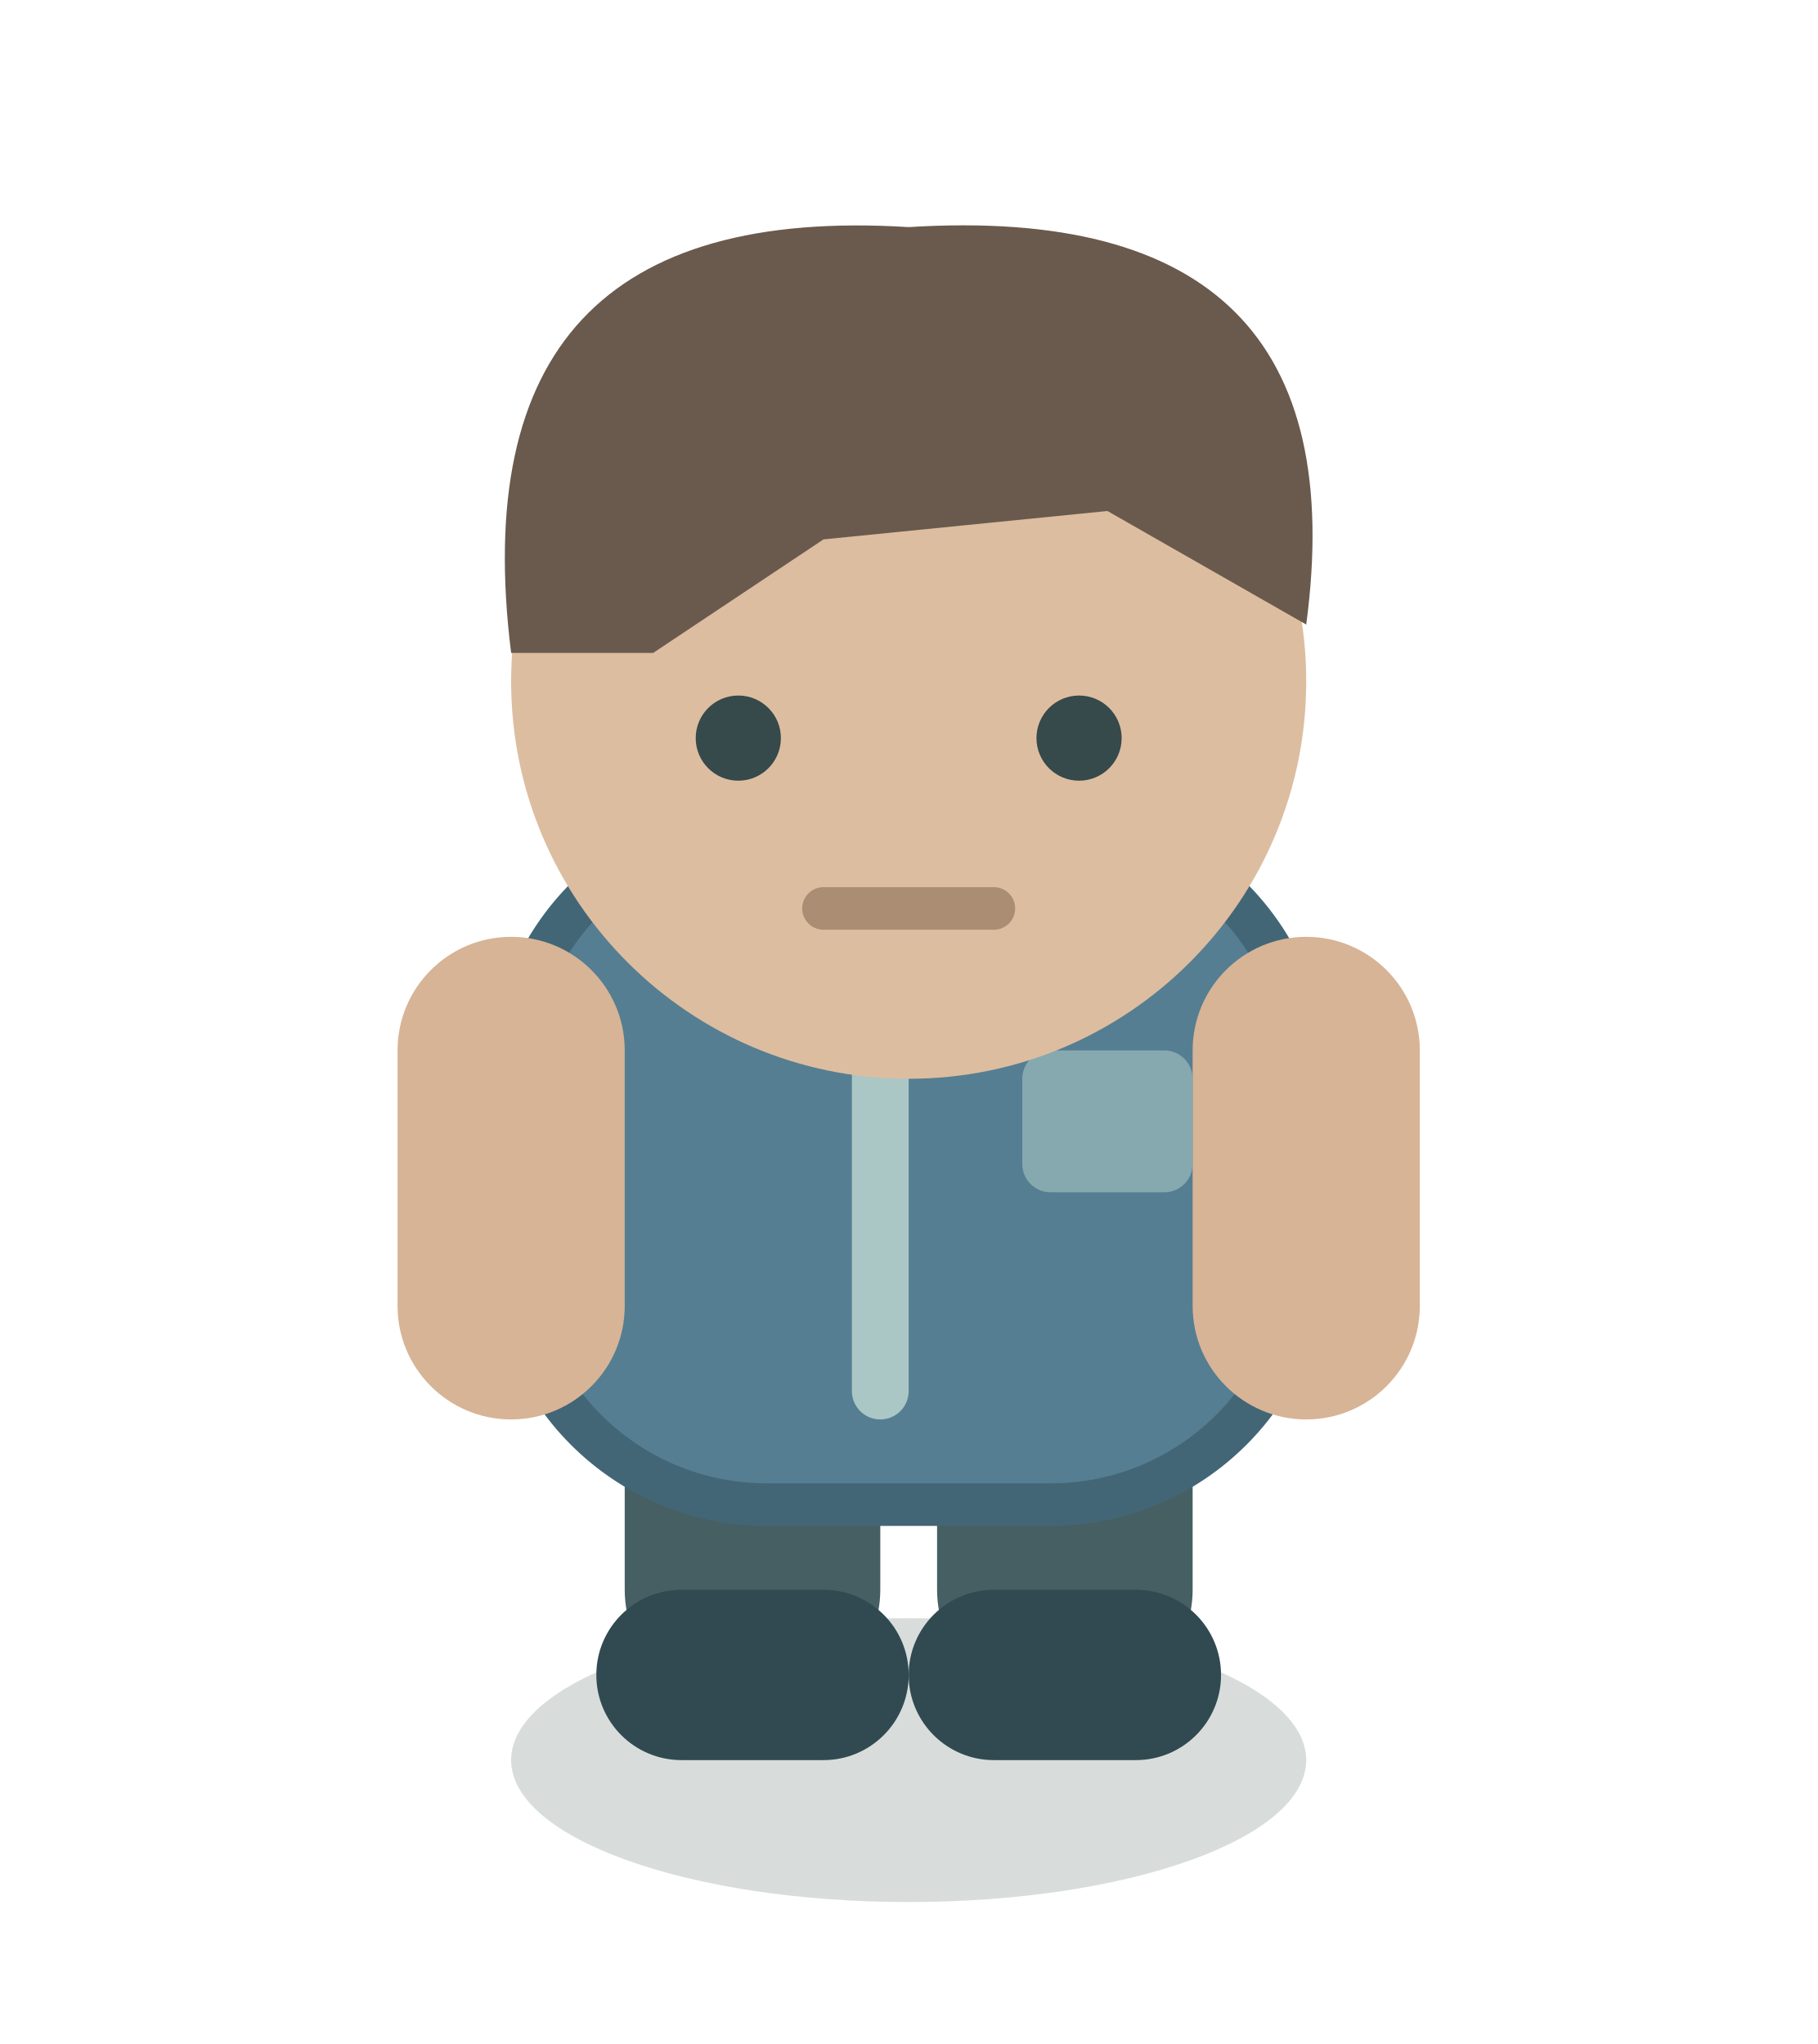
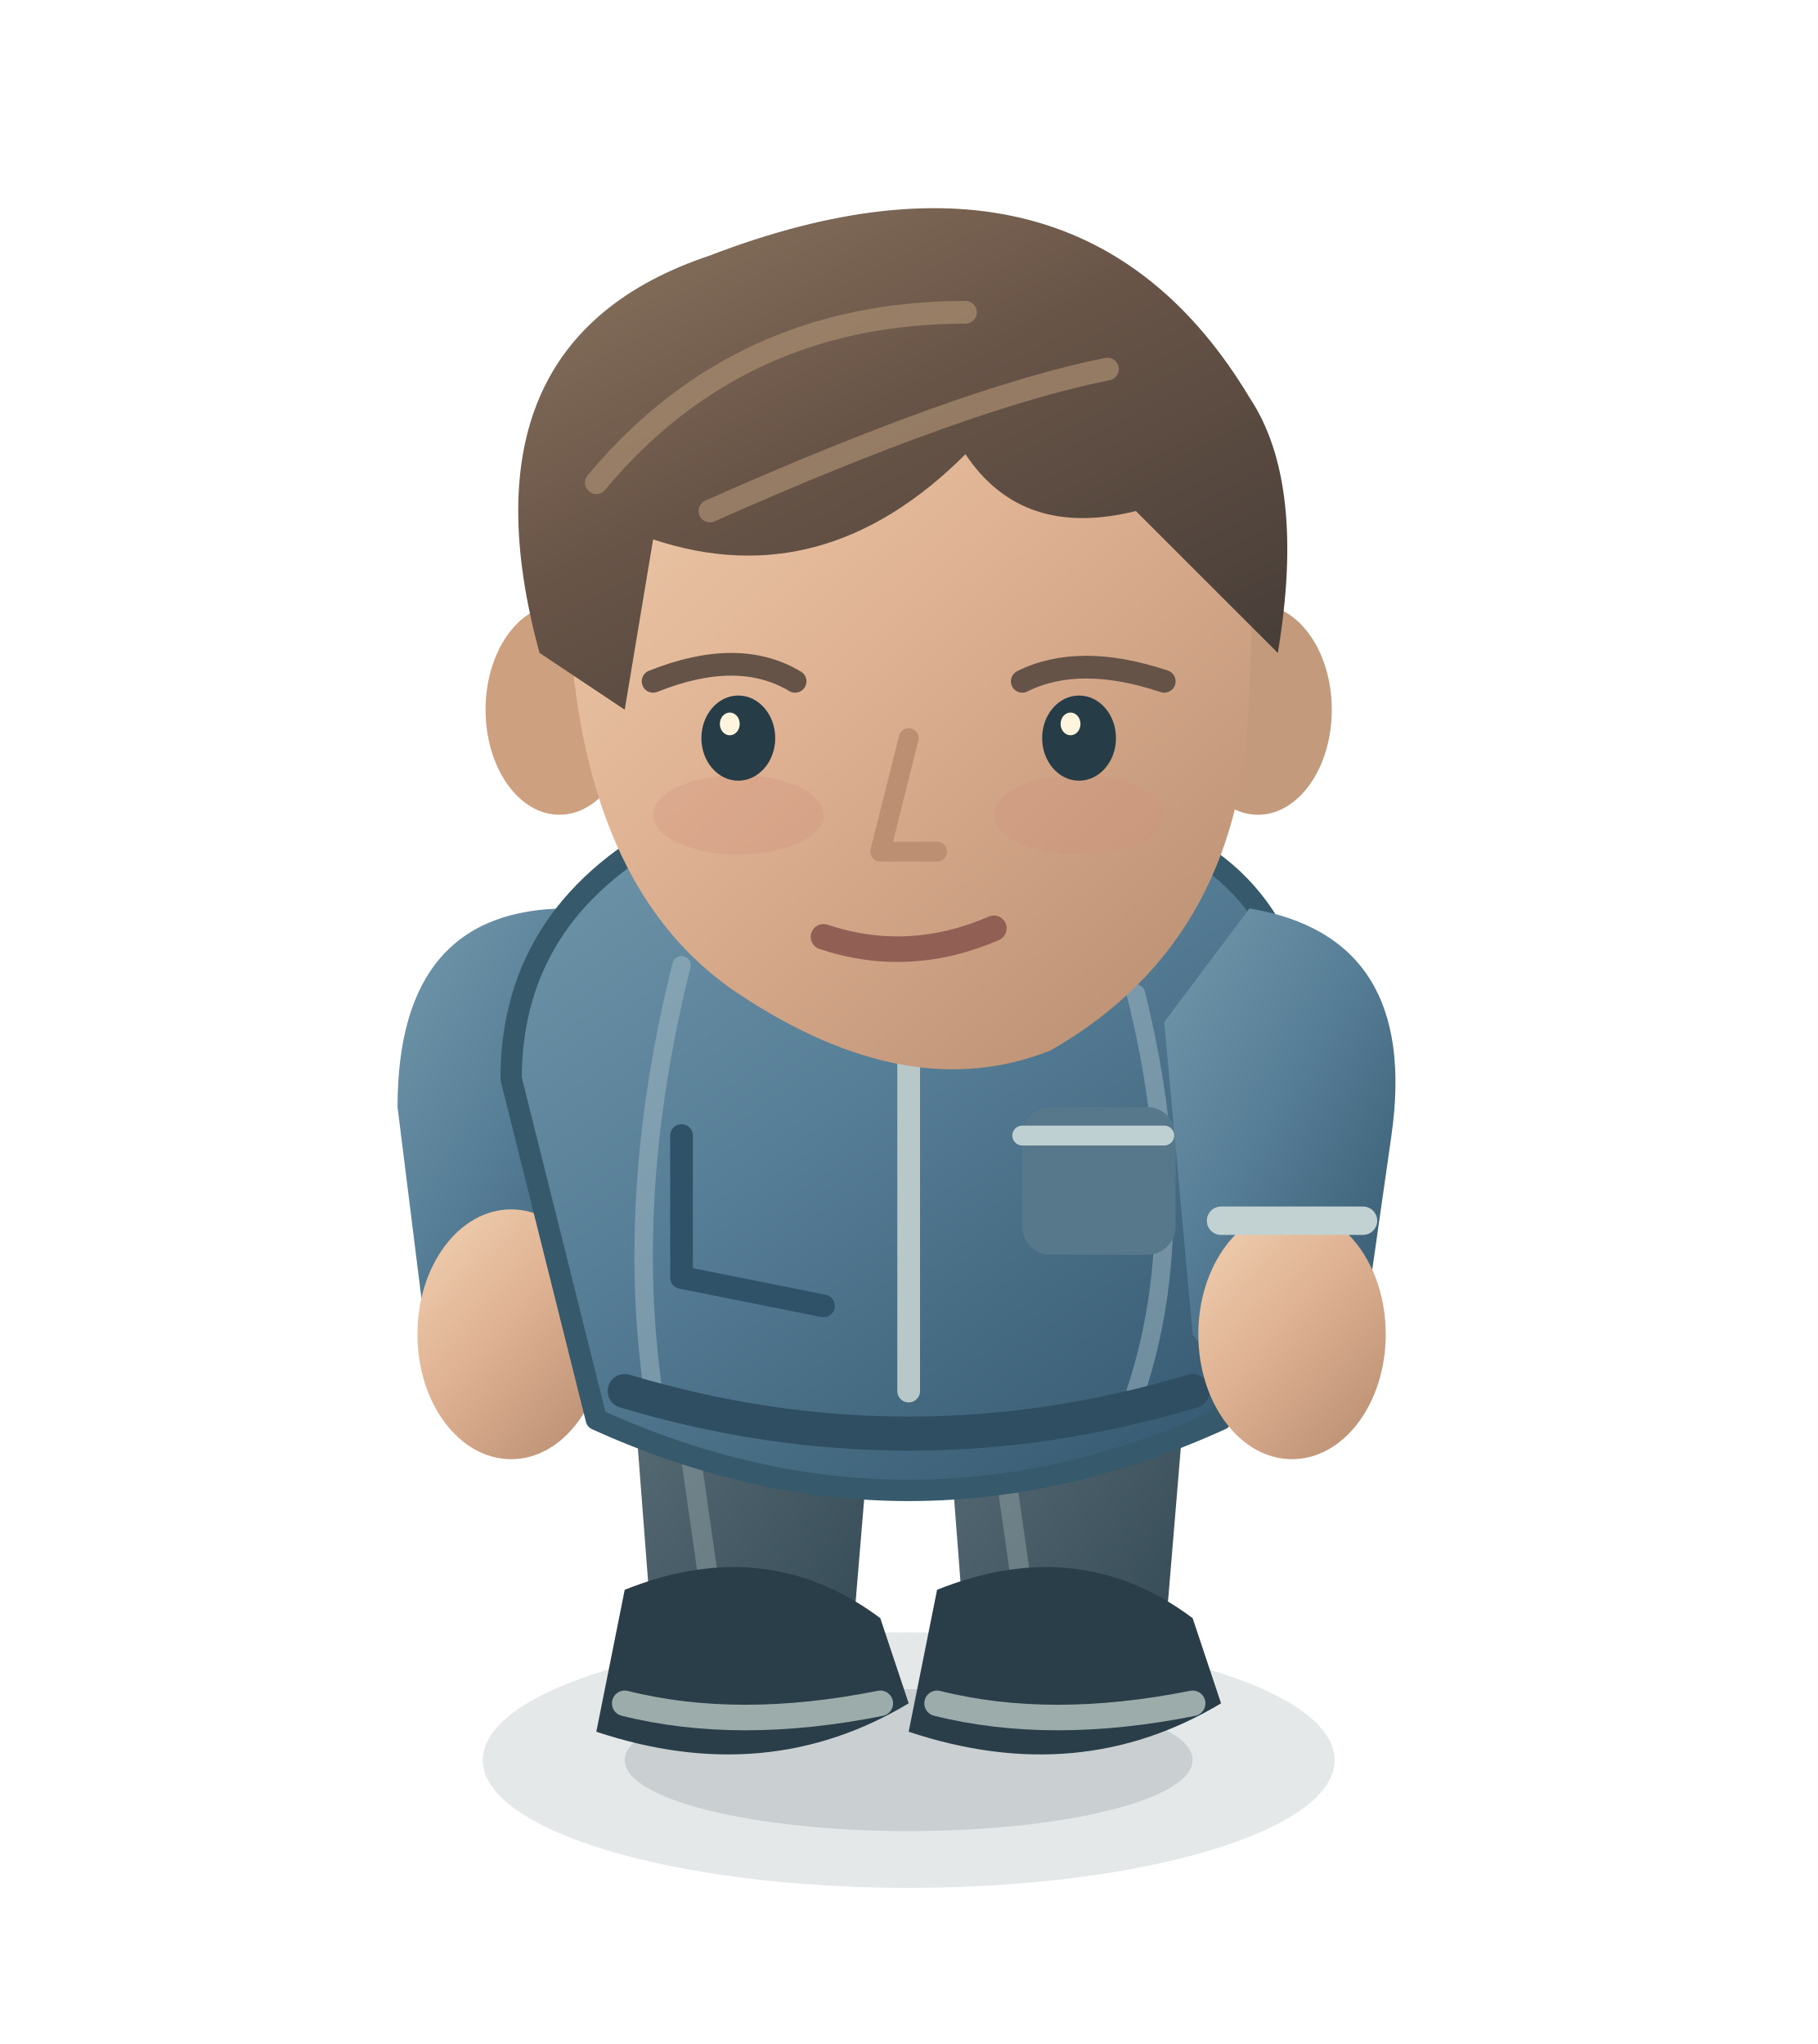
<svg xmlns="http://www.w3.org/2000/svg" width="64" height="72" viewBox="0 0 64 72">
-   <ellipse cx="32" cy="62" rx="14" ry="5" fill="#304B49" fill-opacity="0.188" />
-   <rect x="22" y="45" width="9" height="15" rx="4" fill="#465F63" />
-   <rect x="33" y="45" width="9" height="15" rx="4" fill="#465F63" />
-   <rect x="21" y="56" width="11" height="6" rx="3" fill="#314A51" />
-   <rect x="32" y="56" width="11" height="6" rx="3" fill="#314A51" />
-   <rect x="18" y="29" width="28" height="24" rx="9" fill="#557E92" stroke="#426676" stroke-width="1.5" />
-   <rect x="14" y="33.0" width="8" height="17" rx="4" fill="#D7B496" />
-   <rect x="42" y="33.0" width="8" height="17" rx="4" fill="#D7B496" />
-   <path d="M31 33 L31 49" fill="none" stroke="#AAC6C5" stroke-width="2" stroke-linecap="round" />
-   <rect x="36" y="37" width="6" height="5" rx="1" fill="#86A9B0" />
-   <ellipse cx="32" cy="24" rx="14" ry="14" fill="#DDBDA0" />
-   <path d="M18 23 Q16 7 32 8 Q48 7 46 22 L39 18 L29 19 L23 23 Z" fill="#695A4D" />
-   <circle cx="26" cy="26" r="1.5" fill="#36494B" />
-   <circle cx="38" cy="26" r="1.5" fill="#36494B" />
-   <path d="M29 32 L35 32" fill="none" stroke="#AB8D74" stroke-width="1.5" stroke-linecap="round" />
+   <defs>
+     <linearGradient id="jacket" x1="0" y1="0" x2=".8" y2="1">
+       <stop stop-color="#7398ac" />
+       <stop offset=".48" stop-color="#567e96" />
+       <stop offset="1" stop-color="#365a71" />
+     </linearGradient>
+     <linearGradient id="skin" x1="0" y1="0" x2=".8" y2="1">
+       <stop stop-color="#f2d2b3" />
+       <stop offset=".48" stop-color="#dfb393" />
+       <stop offset="1" stop-color="#bd9174" />
+     </linearGradient>
+     <linearGradient id="hair" x1="0" y1="0" x2=".8" y2="1">
+       <stop stop-color="#8c7560" />
+       <stop offset=".48" stop-color="#685447" />
+       <stop offset="1" stop-color="#493f39" />
+     </linearGradient>
+     <linearGradient id="trouser" x1="0" y1="0" x2=".8" y2="1">
+       <stop stop-color="#60747d" />
+       <stop offset="1" stop-color="#354b56" />
+     </linearGradient>
+   </defs>
+   <ellipse cx="32" cy="62" rx="15" ry="4.5" fill="#203a42" opacity=".12" />
+   <ellipse cx="32" cy="62" rx="10" ry="2.5" fill="#203a42" opacity=".14" />
+   <path d="M22 45 Q26 43 31 46 L30 58 Q26 61 23 58Z" fill="url(#trouser)" />
+   <path d="M24 49 L25 56" fill="none" stroke="#91a1a5" stroke-width="0.7" stroke-linecap="round" stroke-linejoin="round" opacity=".5" />
+   <path d="M22 56 Q27 54 31 57 L32 60 Q27 63 21 61Z" fill="#293e49" />
+   <path d="M22 60 Q26 61 31 60" fill="none" stroke="#9bacab" stroke-width="0.9" stroke-linecap="round" stroke-linejoin="round" />
+   <path d="M33 45 Q37 43 42 46 L41 58 Q37 61 34 58Z" fill="url(#trouser)" />
+   <path d="M35 49 L36 56" fill="none" stroke="#91a1a5" stroke-width="0.7" stroke-linecap="round" stroke-linejoin="round" opacity=".5" />
+   <path d="M33 56 Q38 54 42 57 L43 60 Q38 63 32 61Z" fill="#293e49" />
+   <path d="M33 60 Q37 61 42 60" fill="none" stroke="#9bacab" stroke-width="0.9" stroke-linecap="round" stroke-linejoin="round" />
+   <path d="M20 32 Q14 32.0 14 39.0 L15 47.0 Q17 51.0 21 47.0 L23 36Z" fill="url(#jacket)" />
+   <ellipse cx="18" cy="47.0" rx="3.3" ry="4.4" fill="url(#skin)" />
+   <path d="M24 29 Q32 26 40 29 Q46 31 46 38 L43 50 Q32 55 21 50 L18 38 Q18 32 24 29Z" fill="url(#jacket)" stroke="#36596b" stroke-width="0.75" stroke-linecap="round" stroke-linejoin="round" />
+   <path d="M24 34 Q22 42 23 49 M40 35 Q42 43 40 49" fill="none" stroke="#a3bcc6" stroke-width="0.65" stroke-linecap="round" stroke-linejoin="round" opacity=".5" />
+   <path d="M22 49 Q32 52 42 49" fill="none" stroke="#304e62" stroke-width="1.2" stroke-linecap="round" stroke-linejoin="round" />
+   <path d="M29 29 L32 37 L35 29" fill="#e7e5d7" />
+   <path d="M25 30 L30 36 L29 31 M39 30 L34 36 L35 31" fill="none" stroke="#a9c0c9" stroke-width="1" stroke-linecap="round" stroke-linejoin="round" />
+   <path d="M32 36 V49" fill="none" stroke="#b8c8c8" stroke-width="0.8" stroke-linecap="round" stroke-linejoin="round" />
+   <rect x="36" y="39" width="5.4" height="5.2" rx="1" fill="#57778b" />
+   <path d="M36 40 H41" fill="none" stroke="#bed0d1" stroke-width="0.7" stroke-linecap="round" stroke-linejoin="round" />
+   <path d="M24 40 L24 45 L29 46" fill="none" stroke="#2f5269" stroke-width="0.8" stroke-linecap="round" stroke-linejoin="round" />
+   <path d="M44 32 Q50 33.0 49 40.0 L48 47.0 Q45 51.0 42 47.0 L41 36Z" fill="url(#jacket)" />
+   <ellipse cx="45.5" cy="47.0" rx="3.3" ry="4.4" fill="url(#skin)" />
+   <path d="M43 43.0 L48 43.0" fill="none" stroke="#c2d1d1" stroke-width="1" stroke-linecap="round" stroke-linejoin="round" />
+   <rect x="28" y="29" width="8" height="6" rx="3" fill="url(#skin)" />
+   <ellipse cx="19.7" cy="25" rx="2.6" ry="3.7" fill="#cda080" />
+   <ellipse cx="44.3" cy="25" rx="2.6" ry="3.7" fill="#c39a7b" />
+   <path d="M20 20 Q20 11 32 10 Q45 11 44 24 Q44 33 37 37 Q32 39 26 35 Q20 31 20 20Z" fill="url(#skin)" />
+   <ellipse cx="26" cy="28.7" rx="3" ry="1.4" fill="#d08c7c" opacity=".26" />
+   <ellipse cx="38" cy="28.7" rx="3" ry="1.4" fill="#d08c7c" opacity=".2" />
+   <path d="M23 24 Q26 22.8 28 24 M36 24 Q38 23 41 24" fill="none" stroke="#665347" stroke-width="0.8" stroke-linecap="round" stroke-linejoin="round" />
+   <ellipse cx="26" cy="26" rx="1.3" ry="1.5" fill="#263c46" />
+   <ellipse cx="25.7" cy="25.5" rx="0.35" ry="0.4" fill="#fff4dd" />
+   <ellipse cx="38" cy="26" rx="1.3" ry="1.5" fill="#263c46" />
+   <ellipse cx="37.7" cy="25.5" rx="0.35" ry="0.4" fill="#fff4dd" />
+   <path d="M32 26 L31 30 L33 30" fill="none" stroke="#bc8e72" stroke-width="0.7" stroke-linecap="round" stroke-linejoin="round" />
+   <path d="M29 33 Q32 34 35 32.7" fill="none" stroke="#925f54" stroke-width="0.9" stroke-linecap="round" stroke-linejoin="round" />
+   <path d="M19 23 Q16 12 25 9 Q38 4 44 14 Q46 17 45 23 L40 18 Q36 19 34 16 Q29 21 23 19 L22 25Z" fill="url(#hair)" />
+   <path d="M21 17 Q26 11 34 11 M25 18 Q34 14 39 13" fill="none" stroke="#a98d70" stroke-width="0.8" stroke-linecap="round" stroke-linejoin="round" opacity=".7" />
</svg>
